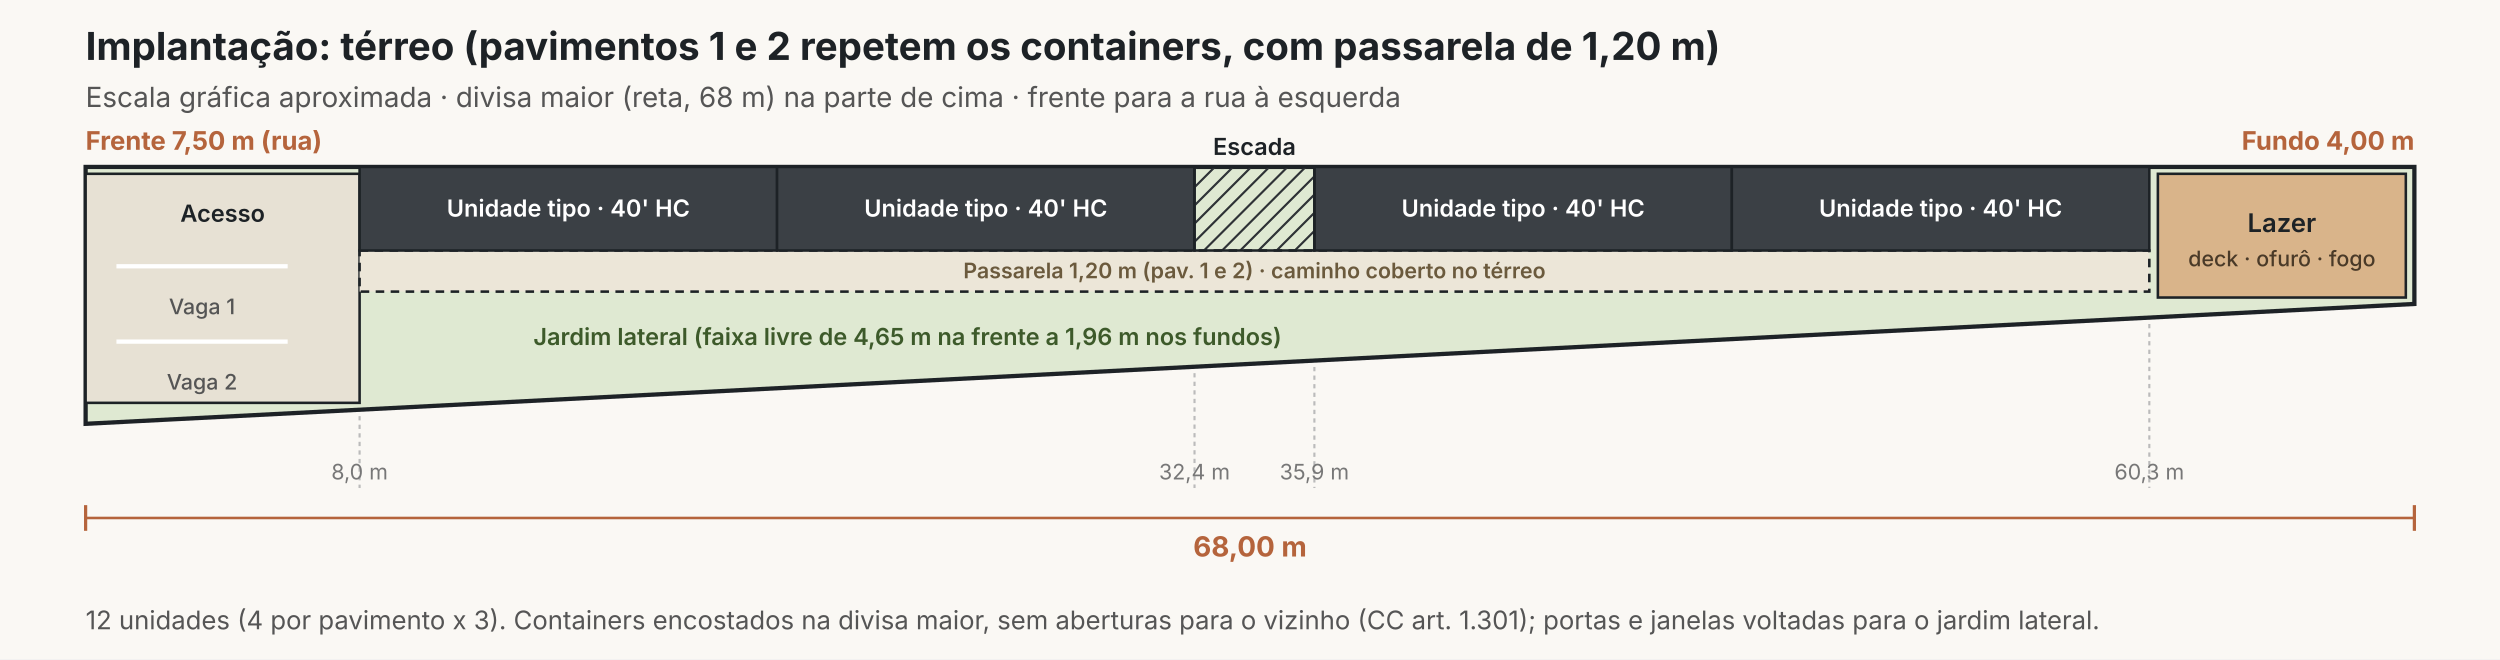
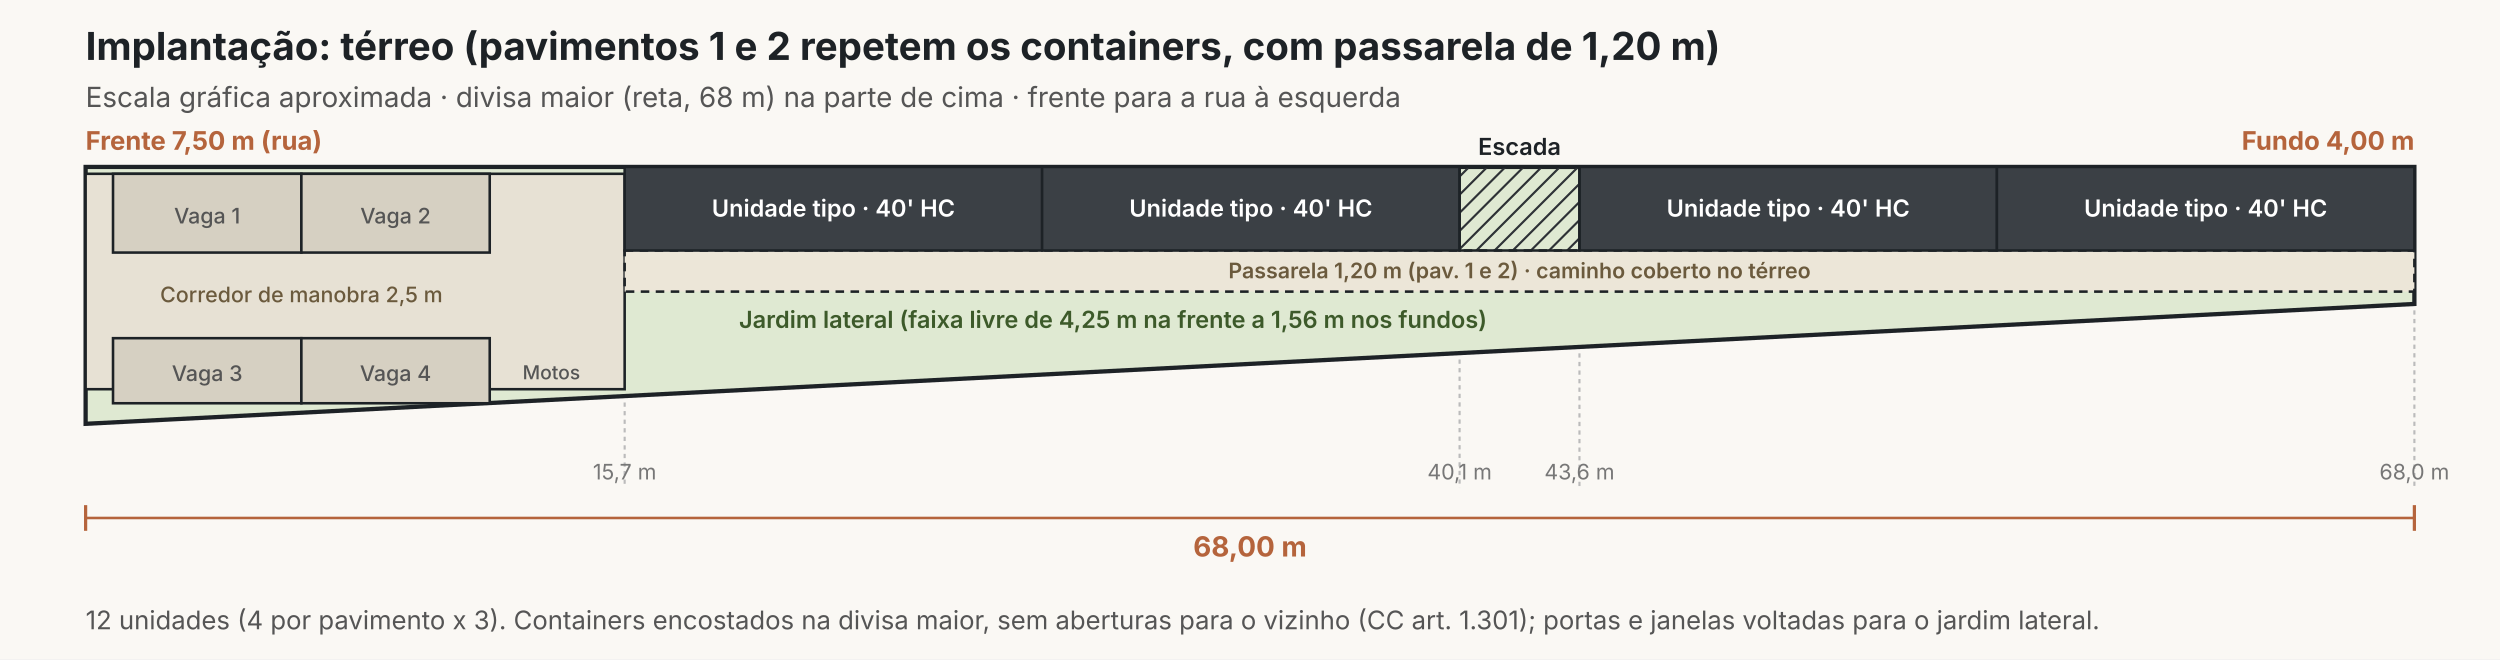
<svg xmlns="http://www.w3.org/2000/svg" viewBox="0 0 1168 308" font-family="Inter, Arial, sans-serif">
  <rect width="100%" height="100%" fill="#faf8f4" />
  <defs>
    <pattern id="h" width="6" height="6" patternUnits="userSpaceOnUse" patternTransform="rotate(45)">
      <line x1="0" y1="0" x2="0" y2="6" stroke="#2b2f33" stroke-width="2" />
    </pattern>
  </defs>
  <text x="40" y="28" font-size="18" font-weight="700" fill="#1d2226">Implantação: térreo (pavimentos 1 e 2 repetem os containers, com passarela de 1,20 m)</text>
  <text x="40" y="50" font-size="13" fill="#555">Escala gráfica aproximada · divisa maior (reta, 68 m) na parte de cima · frente para a rua à esquerda</text>
  <polygon points="40,78 1128.0,78 1128.0,142.0 40,198.0" fill="#dfe9d2" stroke="#1d2226" stroke-width="2" />
-   <rect x="40" y="81.2" width="128.0" height="107.012" fill="#e7e1d4" stroke="#1d2226" stroke-width="1.2" />
-   <text x="104.0" y="103.6" font-size="11" fill="#1d2226" text-anchor="middle" font-weight="600">Acesso</text>
-   <line x1="54.4" y1="124.4" x2="134.4" y2="124.4" stroke="#fff" stroke-width="2" />
-   <line x1="54.4" y1="159.6" x2="134.4" y2="159.6" stroke="#fff" stroke-width="2" />
-   <text x="94.4" y="146.8" font-size="10" fill="#555" text-anchor="middle" font-weight="500">Vaga 1</text>
-   <text x="94.4" y="182.0" font-size="10" fill="#555" text-anchor="middle" font-weight="500">Vaga 2</text>
-   <rect x="168.0" y="117.04" width="836.16" height="19.2" fill="#ece6d8" stroke="#1d2226" stroke-width="1.2" stroke-dasharray="4 3" />
-   <rect x="168.0" y="78" width="195.04" height="39.04" fill="#3b4045" stroke="#1d2226" stroke-width="1.2" />
-   <text x="265.52" y="101.2" font-size="11" fill="#fff" text-anchor="middle" font-weight="600">Unidade tipo · 40' HC</text>
-   <rect x="363.04" y="78" width="195.04" height="39.04" fill="#3b4045" stroke="#1d2226" stroke-width="1.2" />
-   <text x="460.56" y="101.2" font-size="11" fill="#fff" text-anchor="middle" font-weight="600">Unidade tipo · 40' HC</text>
-   <rect x="614.08" y="78" width="195.04" height="39.04" fill="#3b4045" stroke="#1d2226" stroke-width="1.2" />
-   <text x="711.6" y="101.2" font-size="11" fill="#fff" text-anchor="middle" font-weight="600">Unidade tipo · 40' HC</text>
-   <rect x="809.12" y="78" width="195.04" height="39.04" fill="#3b4045" stroke="#1d2226" stroke-width="1.2" />
-   <text x="906.64" y="101.2" font-size="11" fill="#fff" text-anchor="middle" font-weight="600">Unidade tipo · 40' HC</text>
-   <rect x="558.08" y="78" width="56.0" height="39.04" fill="url(#h)" stroke="#1d2226" stroke-width="1.2" />
-   <text x="586.08" y="72.4" font-size="11" fill="#1d2226" text-anchor="middle" font-weight="600">Escada</text>
-   <rect x="1008.16" y="81.2" width="115.84" height="57.806" fill="#d9b48a" stroke="#1d2226" stroke-width="1.2" />
-   <text x="1066.08" y="108.4" font-size="12" fill="#1d2226" text-anchor="middle" font-weight="600">Lazer</text>
-   <text x="1066.08" y="124.4" font-size="10" fill="#4a3a28" text-anchor="middle" font-weight="500">deck · ofurô · fogo</text>
-   <text x="586.08" y="130.0" font-size="10" fill="#6b5a3d" text-anchor="middle" font-weight="600">Passarela 1,20 m (pav. 1 e 2) · caminho coberto no térreo</text>
-   <text x="424" y="161.2" font-size="11" fill="#3d5a2a" text-anchor="middle" font-weight="600">Jardim lateral (faixa livre de 4,65 m na frente a 1,96 m nos fundos)</text>
+   <rect x="40" y="81.2" width="251.84" height="100.638" fill="#e7e1d4" stroke="#1d2226" stroke-width="1.2" />
+   <rect x="52.8" y="81.2" width="88.0" height="36.8" fill="#d6d0c2" stroke="#1d2226" stroke-width="1.2" />
+   <text x="96.8" y="104.4" font-size="10" fill="#555" text-anchor="middle" font-weight="500">Vaga 1</text>
+   <rect x="140.8" y="81.2" width="88" height="36.8" fill="#d6d0c2" stroke="#1d2226" stroke-width="1.2" />
+   <text x="184.8" y="104.4" font-size="10" fill="#555" text-anchor="middle" font-weight="500">Vaga 2</text>
+   <rect x="52.8" y="158.0" width="88.0" height="30.4" fill="#d6d0c2" stroke="#1d2226" stroke-width="1.2" />
+   <text x="96.8" y="178.0" font-size="10" fill="#555" text-anchor="middle" font-weight="500">Vaga 3</text>
+   <rect x="140.8" y="158.0" width="88" height="30.4" fill="#d6d0c2" stroke="#1d2226" stroke-width="1.2" />
+   <text x="184.8" y="178.0" font-size="10" fill="#555" text-anchor="middle" font-weight="500">Vaga 4</text>
+   <text x="140.8" y="141.2" font-size="10" fill="#6b5a3d" text-anchor="middle" font-weight="500">Corredor de manobra 2,5 m</text>
+   <text x="257.6" y="177.2" font-size="9" fill="#555" text-anchor="middle" font-weight="500">Motos</text>
+   <rect x="291.84" y="117.04" width="836.16" height="19.2" fill="#ece6d8" stroke="#1d2226" stroke-width="1.2" stroke-dasharray="4 3" />
+   <rect x="291.84" y="78" width="195.04" height="39.04" fill="#3b4045" stroke="#1d2226" stroke-width="1.2" />
+   <text x="389.36" y="101.2" font-size="11" fill="#fff" text-anchor="middle" font-weight="600">Unidade tipo · 40' HC</text>
+   <rect x="486.88" y="78" width="195.04" height="39.04" fill="#3b4045" stroke="#1d2226" stroke-width="1.2" />
+   <text x="584.4" y="101.2" font-size="11" fill="#fff" text-anchor="middle" font-weight="600">Unidade tipo · 40' HC</text>
+   <rect x="737.92" y="78" width="195.04" height="39.04" fill="#3b4045" stroke="#1d2226" stroke-width="1.2" />
+   <text x="835.44" y="101.2" font-size="11" fill="#fff" text-anchor="middle" font-weight="600">Unidade tipo · 40' HC</text>
+   <rect x="932.96" y="78" width="195.04" height="39.04" fill="#3b4045" stroke="#1d2226" stroke-width="1.2" />
+   <text x="1030.48" y="101.2" font-size="11" fill="#fff" text-anchor="middle" font-weight="600">Unidade tipo · 40' HC</text>
+   <rect x="681.92" y="78" width="56.0" height="39.04" fill="url(#h)" stroke="#1d2226" stroke-width="1.2" />
+   <text x="709.92" y="72.4" font-size="11" fill="#1d2226" text-anchor="middle" font-weight="600">Escada</text>
+   <text x="709.92" y="130.0" font-size="10" fill="#6b5a3d" text-anchor="middle" font-weight="600">Passarela 1,20 m (pav. 1 e 2) · caminho coberto no térreo</text>
+   <text x="520" y="153.2" font-size="11" fill="#3d5a2a" text-anchor="middle" font-weight="600">Jardim lateral (faixa livre de 4,25 m na frente a 1,56 m nos fundos)</text>
  <line x1="40" y1="242.0" x2="1128.0" y2="242.0" stroke="#b5643c" stroke-width="1.2" />
  <line x1="40" y1="236.0" x2="40" y2="248.0" stroke="#b5643c" stroke-width="1.5" />
  <line x1="1128.0" y1="236.0" x2="1128.0" y2="248.0" stroke="#b5643c" stroke-width="1.5" />
  <text x="584.0" y="260.0" font-size="13" fill="#b5643c" text-anchor="middle" font-weight="700">68,00 m</text>
  <text x="40" y="70" font-size="12" fill="#b5643c" font-weight="700">Frente 7,50 m (rua)</text>
  <text x="1128.0" y="70" font-size="12" fill="#b5643c" text-anchor="end" font-weight="700">Fundo 4,00 m</text>
-   <line x1="168.0" y1="194.412" x2="168.0" y2="228.0" stroke="#bbb" stroke-dasharray="2 2" />
-   <text x="168.0" y="224.0" font-size="10" fill="#777" text-anchor="middle">8,0 m</text>
-   <line x1="558.08" y1="174.334" x2="558.08" y2="228.0" stroke="#bbb" stroke-dasharray="2 2" />
-   <text x="558.08" y="224.0" font-size="10" fill="#777" text-anchor="middle">32,4 m</text>
-   <line x1="614.08" y1="171.452" x2="614.08" y2="228.0" stroke="#bbb" stroke-dasharray="2 2" />
-   <text x="614.08" y="224.0" font-size="10" fill="#777" text-anchor="middle">35,9 m</text>
-   <line x1="1004.16" y1="151.374" x2="1004.16" y2="228.0" stroke="#bbb" stroke-dasharray="2 2" />
-   <text x="1004.16" y="224.0" font-size="10" fill="#777" text-anchor="middle">60,3 m</text>
+   <line x1="291.84" y1="188.038" x2="291.84" y2="228.0" stroke="#bbb" stroke-dasharray="2 2" />
+   <text x="291.84" y="224.0" font-size="10" fill="#777" text-anchor="middle">15,7 m</text>
+   <line x1="681.92" y1="167.96" x2="681.92" y2="228.0" stroke="#bbb" stroke-dasharray="2 2" />
+   <text x="681.92" y="224.0" font-size="10" fill="#777" text-anchor="middle">40,1 m</text>
+   <line x1="737.92" y1="165.078" x2="737.92" y2="228.0" stroke="#bbb" stroke-dasharray="2 2" />
+   <text x="737.92" y="224.0" font-size="10" fill="#777" text-anchor="middle">43,6 m</text>
+   <line x1="1128.0" y1="145.0" x2="1128.0" y2="228.0" stroke="#bbb" stroke-dasharray="2 2" />
+   <text x="1128.0" y="224.0" font-size="10" fill="#777" text-anchor="middle">68,0 m</text>
  <text x="40" y="294.0" font-size="12" fill="#555">12 unidades (4 por pavimento x 3). Containers encostados na divisa maior, sem aberturas para o vizinho (CC art. 1.301); portas e janelas voltadas para o jardim lateral.</text>
</svg>
